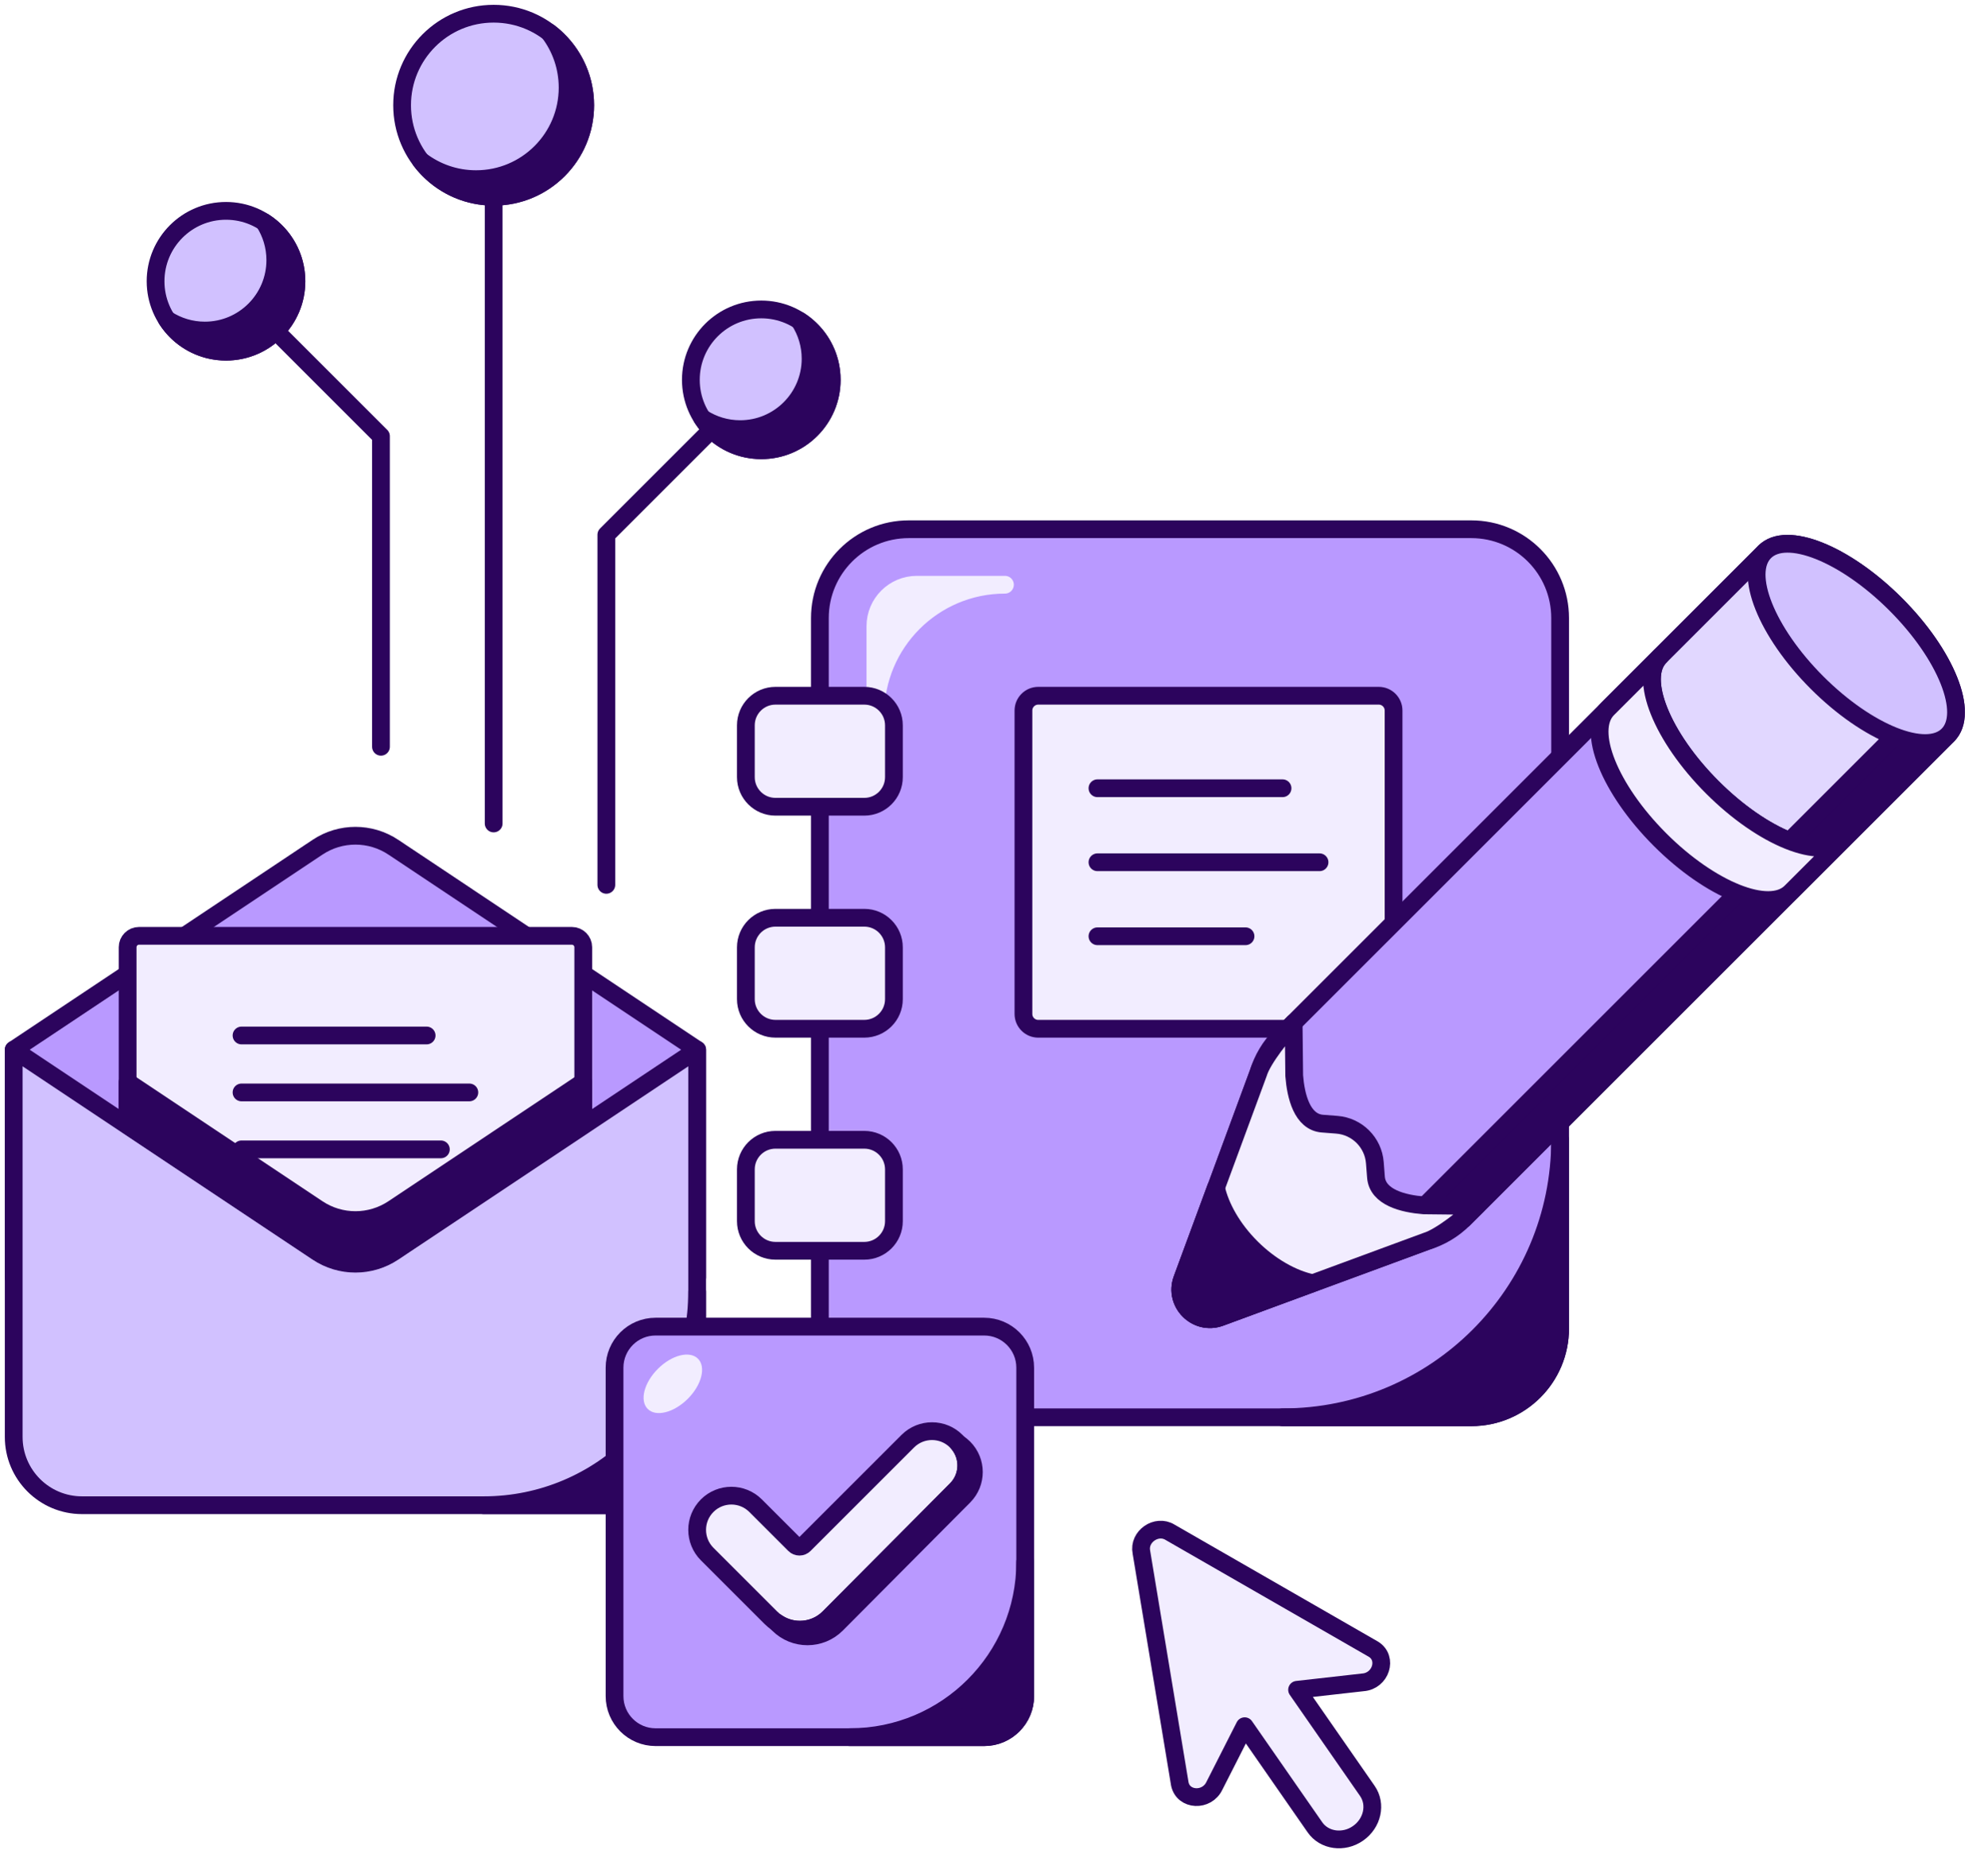
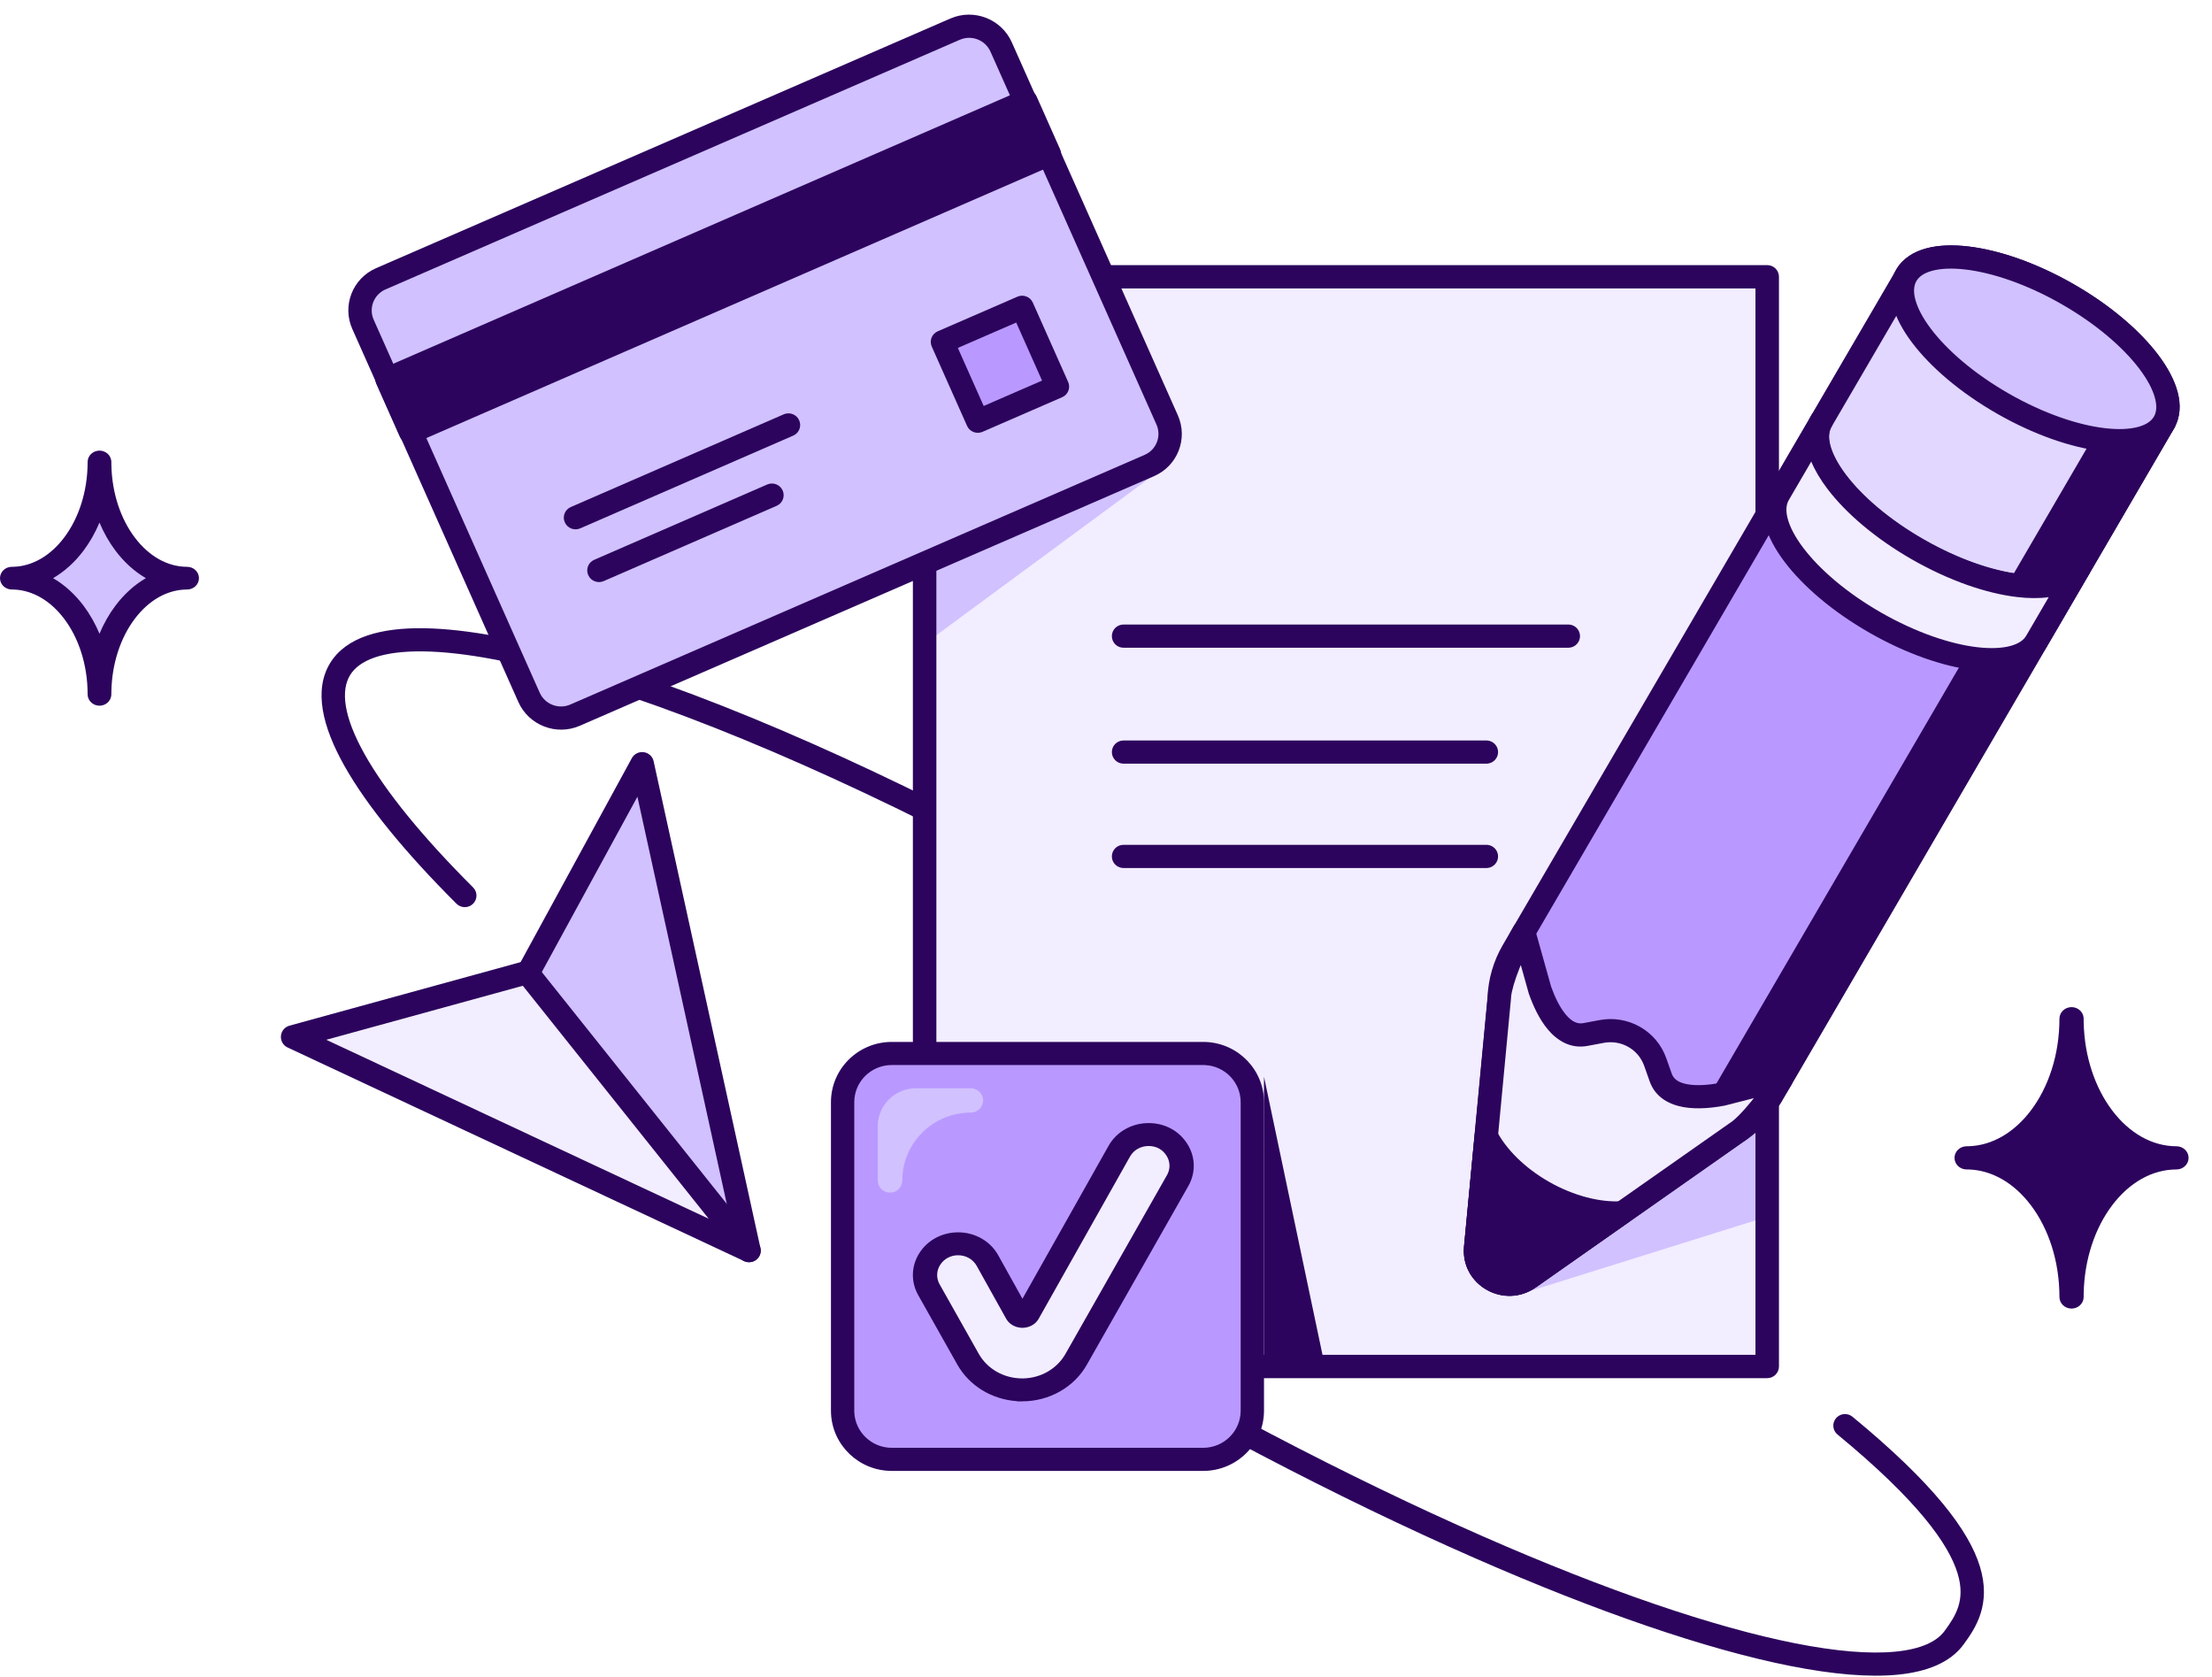
- <svg xmlns="http://www.w3.org/2000/svg" width="145" height="135" viewBox="0 0 145 135" fill="none">
-   <path d="M50.869 76.615V93.238H1V76.615L23.169 61.835C24.844 60.718 27.027 60.718 28.701 61.835L50.869 76.615Z" fill="#B999FF" stroke="#2C045D" stroke-width="1.296" stroke-linecap="round" stroke-linejoin="round" />
-   <path d="M41.727 68.303H10.143C9.684 68.303 9.312 68.675 9.312 69.134V100.718C9.312 101.177 9.684 101.549 10.143 101.549H41.727C42.186 101.549 42.558 101.177 42.558 100.718V69.134C42.558 68.675 42.186 68.303 41.727 68.303Z" fill="#F2EDFF" stroke="#2C045D" stroke-width="1.296" stroke-linecap="round" stroke-linejoin="round" />
-   <path d="M23.169 91.394L1 76.615V104.874C1 107.629 3.232 109.861 5.987 109.861H45.883C48.637 109.861 50.869 107.629 50.869 104.874V76.615L28.701 91.394C27.025 92.511 24.843 92.511 23.169 91.394Z" fill="#D1C1FF" stroke="#2C045D" stroke-width="1.296" stroke-linecap="round" stroke-linejoin="round" />
-   <path d="M42.558 78.974L28.701 88.212C27.025 89.329 24.844 89.329 23.169 88.212L9.312 78.974V82.123L23.169 91.36C24.844 92.477 27.025 92.477 28.701 91.36L42.558 82.123V78.974Z" fill="#2C045D" stroke="#2C045D" stroke-width="1.296" stroke-linecap="round" stroke-linejoin="round" />
-   <path d="M17.623 75.576H31.129" stroke="#2C045D" stroke-width="1.296" stroke-linecap="round" stroke-linejoin="round" />
-   <path d="M17.623 79.732H34.246" stroke="#2C045D" stroke-width="1.296" stroke-linecap="round" stroke-linejoin="round" />
-   <path d="M17.623 83.888H32.168" stroke="#2C045D" stroke-width="1.296" stroke-linecap="round" stroke-linejoin="round" />
-   <path d="M50.869 94.277V104.874C50.869 107.629 48.637 109.861 45.882 109.861H35.285C43.893 109.861 50.869 102.884 50.869 94.277Z" fill="#2C045D" stroke="#2C045D" stroke-width="1.296" stroke-linecap="round" stroke-linejoin="round" />
-   <path d="M36.02 10.249V60.102" stroke="#2C045D" stroke-width="1.296" stroke-linecap="round" stroke-linejoin="round" />
-   <path d="M36.019 14.361C39.709 14.361 42.7 11.37 42.7 7.68C42.7 3.991 39.709 1 36.019 1C32.33 1 29.339 3.991 29.339 7.68C29.339 11.37 32.33 14.361 36.019 14.361Z" fill="#D1C1FF" stroke="#2C045D" stroke-width="1.296" stroke-linecap="round" stroke-linejoin="round" />
-   <path d="M55.549 27.723L44.242 39.03V64.582" stroke="#2C045D" stroke-width="1.296" stroke-linecap="round" stroke-linejoin="round" />
-   <path d="M55.548 32.862C58.387 32.862 60.688 30.561 60.688 27.723C60.688 24.884 58.387 22.584 55.548 22.584C52.71 22.584 50.409 24.884 50.409 27.723C50.409 30.561 52.71 32.862 55.548 32.862Z" fill="#D1C1FF" stroke="#2C045D" stroke-width="1.296" stroke-linecap="round" stroke-linejoin="round" />
-   <path d="M58.328 23.401C58.844 24.202 59.145 25.156 59.145 26.18C59.145 29.019 56.844 31.32 54.006 31.32C52.981 31.32 52.028 31.019 51.227 30.502C52.141 31.922 53.735 32.862 55.548 32.862C58.387 32.862 60.688 30.561 60.688 27.723C60.688 25.909 59.747 24.315 58.328 23.401Z" fill="#2C045D" stroke="#2C045D" stroke-width="1.296" stroke-linecap="round" stroke-linejoin="round" />
-   <path d="M16.49 20.528L27.797 31.834V54.504" stroke="#2C045D" stroke-width="1.296" stroke-linecap="round" stroke-linejoin="round" />
-   <path d="M40.057 2.357C40.908 3.479 41.415 4.876 41.415 6.394C41.415 10.085 38.423 13.075 34.735 13.075C33.217 13.075 31.819 12.568 30.697 11.716C31.918 13.323 33.847 14.359 36.019 14.359C39.71 14.359 42.699 11.368 42.699 7.679C42.699 5.506 41.662 3.577 40.057 2.357Z" fill="#2C045D" stroke="#2C045D" stroke-width="1.296" stroke-linecap="round" stroke-linejoin="round" />
-   <path d="M16.49 25.667C19.328 25.667 21.629 23.366 21.629 20.528C21.629 17.69 19.328 15.389 16.49 15.389C13.652 15.389 11.351 17.69 11.351 20.528C11.351 23.366 13.652 25.667 16.49 25.667Z" fill="#D1C1FF" stroke="#2C045D" stroke-width="1.296" stroke-linecap="round" stroke-linejoin="round" />
-   <path d="M19.269 16.206C19.786 17.007 20.087 17.961 20.087 18.985C20.087 21.824 17.786 24.125 14.947 24.125C13.923 24.125 12.969 23.824 12.168 23.307C13.082 24.727 14.676 25.667 16.49 25.667C19.328 25.667 21.629 23.367 21.629 20.528C21.629 18.714 20.689 17.12 19.269 16.206Z" fill="#2C045D" stroke="#2C045D" stroke-width="1.296" stroke-linecap="round" stroke-linejoin="round" />
-   <path d="M107.357 38.627H66.306C62.726 38.627 59.824 41.528 59.824 45.108V96.962C59.824 100.541 62.726 103.443 66.306 103.443H107.357C110.936 103.443 113.838 100.541 113.838 96.962V45.108C113.838 41.528 110.936 38.627 107.357 38.627Z" fill="#B999FF" stroke="#2C045D" stroke-width="1.296" stroke-linecap="round" stroke-linejoin="round" />
-   <path d="M63.065 83.188H56.583C55.39 83.188 54.423 84.155 54.423 85.349V89.129C54.423 90.323 55.39 91.29 56.583 91.29H63.065C64.258 91.29 65.226 90.323 65.226 89.129V85.349C65.226 84.155 64.258 83.188 63.065 83.188Z" fill="#F2EDFF" stroke="#2C045D" stroke-width="1.296" stroke-linecap="round" stroke-linejoin="round" />
-   <path d="M63.065 66.983H56.583C55.39 66.983 54.423 67.951 54.423 69.144V72.925C54.423 74.118 55.39 75.085 56.583 75.085H63.065C64.258 75.085 65.226 74.118 65.226 72.925V69.144C65.226 67.951 64.258 66.983 63.065 66.983Z" fill="#F2EDFF" stroke="#2C045D" stroke-width="1.296" stroke-linecap="round" stroke-linejoin="round" />
-   <path d="M100.605 50.779H75.758C75.161 50.779 74.678 51.263 74.678 51.86V74.005C74.678 74.602 75.161 75.086 75.758 75.086H100.605C101.201 75.086 101.685 74.602 101.685 74.005V51.86C101.685 51.263 101.201 50.779 100.605 50.779Z" fill="#F2EDFF" stroke="#2C045D" stroke-width="1.296" stroke-linecap="round" stroke-linejoin="round" />
-   <path d="M80.079 57.531H93.583" stroke="#2C045D" stroke-width="1.296" stroke-linecap="round" stroke-linejoin="round" />
-   <path d="M80.079 68.334H90.882" stroke="#2C045D" stroke-width="1.296" stroke-linecap="round" stroke-linejoin="round" />
-   <path d="M80.079 62.933H96.283" stroke="#2C045D" stroke-width="1.296" stroke-linecap="round" stroke-linejoin="round" />
-   <path d="M113.838 83.188V96.962C113.838 100.542 110.937 103.443 107.357 103.443H93.583C104.77 103.443 113.838 94.375 113.838 83.188Z" fill="#2C045D" stroke="#2C045D" stroke-width="1.296" stroke-linecap="round" stroke-linejoin="round" />
-   <path d="M63.875 52.13V45.702C63.875 44.032 65.23 42.677 66.9 42.677H73.328C68.108 42.677 63.875 46.91 63.875 52.13Z" fill="#F2EDFF" stroke="#F2EDFF" stroke-width="1.296" stroke-linecap="round" stroke-linejoin="round" />
-   <path d="M63.065 50.779H56.583C55.39 50.779 54.423 51.747 54.423 52.94V56.721C54.423 57.914 55.39 58.881 56.583 58.881H63.065C64.258 58.881 65.226 57.914 65.226 56.721V52.94C65.226 51.747 64.258 50.779 63.065 50.779Z" fill="#F2EDFF" stroke="#2C045D" stroke-width="1.296" stroke-linecap="round" stroke-linejoin="round" />
-   <path d="M71.809 96.825H47.837C46.182 96.825 44.841 98.167 44.841 99.822V123.794C44.841 125.449 46.182 126.79 47.837 126.79H71.809C73.464 126.79 74.806 125.449 74.806 123.794V99.822C74.806 98.167 73.464 96.825 71.809 96.825Z" fill="#B999FF" stroke="#2C045D" stroke-width="1.296" stroke-linecap="round" stroke-linejoin="round" />
-   <path d="M69.774 105.188C68.797 104.211 67.214 104.211 66.237 105.188L58.685 112.74C58.49 112.935 58.174 112.935 57.979 112.74L55.132 109.894C54.157 108.919 52.576 108.919 51.6 109.894C50.625 110.869 50.625 112.45 51.6 113.426L56.245 118.07C57.417 119.243 59.319 119.24 60.489 118.064L69.779 108.721C70.751 107.743 70.749 106.164 69.774 105.189V105.188Z" fill="#F2EDFF" stroke="#2C045D" stroke-width="1.296" stroke-linecap="round" stroke-linejoin="round" />
-   <path d="M74.807 113.993V123.794C74.807 125.449 73.466 126.79 71.81 126.79H62.01C69.078 126.79 74.807 121.061 74.807 113.993Z" fill="#2C045D" stroke="#2C045D" stroke-width="1.296" stroke-linecap="round" stroke-linejoin="round" />
-   <path d="M50.187 102.093C51.199 101.08 51.531 99.77 50.928 99.167C50.324 98.563 49.014 98.895 48.002 99.908C46.989 100.92 46.657 102.23 47.261 102.834C47.864 103.437 49.174 103.106 50.187 102.093Z" fill="#F2EDFF" />
-   <path d="M70.328 105.673C70.198 105.543 70.058 105.431 69.909 105.335C70.746 106.316 70.704 107.791 69.779 108.72L60.489 118.063C59.45 119.107 57.832 119.225 56.661 118.415L56.799 118.553C57.972 119.726 59.873 119.723 61.043 118.547L70.333 109.204C71.305 108.226 71.303 106.647 70.328 105.672V105.673Z" fill="#2C045D" stroke="#2C045D" stroke-width="1.296" stroke-linecap="round" stroke-linejoin="round" />
-   <path d="M93.438 75.605L128.768 40.276L142.135 53.644L106.806 88.973C106.048 89.731 105.113 90.29 104.085 90.597L89.04 96.146C87.311 96.784 85.627 95.101 86.266 93.371L91.814 78.326C92.123 77.299 92.681 76.363 93.438 75.605Z" fill="#B999FF" stroke="#2C045D" stroke-width="1.296" stroke-linecap="round" stroke-linejoin="round" />
-   <path d="M142.135 53.644L134.496 61.283C132.914 62.865 128.639 61.154 124.948 57.463C121.257 53.772 119.546 49.498 121.129 47.915L128.767 40.276C130.35 38.693 134.625 40.404 138.316 44.096C142.007 47.787 143.718 52.061 142.135 53.644Z" fill="#E1D7FF" stroke="#2C045D" stroke-width="1.296" stroke-linecap="round" stroke-linejoin="round" />
-   <path d="M142.136 53.644L140.227 51.734L102.033 89.928L106.807 88.973L142.136 53.644Z" fill="#2C045D" stroke="#2C045D" stroke-width="1.296" stroke-linecap="round" stroke-linejoin="round" />
-   <path d="M134.497 61.283L130.677 65.102C129.095 66.685 124.82 64.974 121.129 61.283C117.438 57.592 115.727 53.317 117.31 51.734L121.129 47.915C119.546 49.498 121.257 53.772 124.948 57.464C128.639 61.154 132.914 62.866 134.497 61.283Z" fill="#F2EDFF" stroke="#2C045D" stroke-width="1.296" stroke-linecap="round" stroke-linejoin="round" />
-   <path d="M132.587 49.825C136.278 53.516 140.553 55.226 142.135 53.644C143.717 52.062 142.007 47.787 138.316 44.096C134.624 40.404 130.349 38.694 128.767 40.276C127.185 41.858 128.895 46.133 132.587 49.825Z" fill="#D1C1FF" stroke="#2C045D" stroke-width="1.296" stroke-linecap="round" stroke-linejoin="round" />
-   <path d="M86.266 93.371C85.628 95.101 87.311 96.784 89.041 96.146L104.086 90.597C105.113 90.288 107.004 88.776 107.762 88.018L103.9 87.975C102.415 87.862 100.517 87.401 100.401 85.916L100.32 84.87C100.207 83.385 99.028 82.205 97.541 82.091L96.495 82.01C95.01 81.897 94.55 79.998 94.435 78.511L94.393 74.649C93.635 75.407 92.121 77.296 91.814 78.325L86.265 93.37L86.266 93.371Z" fill="#F2EDFF" stroke="#2C045D" stroke-width="1.296" stroke-linecap="round" stroke-linejoin="round" />
-   <path d="M95.772 93.651L89.032 96.138C87.302 96.777 85.619 95.093 86.257 93.364L88.725 86.674C89.039 88.101 89.928 89.683 91.3 91.055C92.672 92.427 94.324 93.355 95.772 93.651Z" fill="#2C045D" stroke="#2C045D" stroke-width="1.296" stroke-linecap="round" stroke-linejoin="round" />
-   <path d="M100.223 120.374L85.377 111.837C84.391 111.224 83.053 112.152 83.285 113.289L86.087 130.199C86.335 131.422 88.074 131.507 88.621 130.32L90.821 125.989L95.947 133.366C96.626 134.344 98.035 134.545 99.09 133.808C100.146 133.075 100.452 131.686 99.769 130.708L94.644 123.331L99.451 122.788C100.751 122.691 101.283 121.034 100.223 120.374Z" fill="#F2EDFF" stroke="#2C045D" stroke-width="1.296" stroke-linecap="round" stroke-linejoin="round" />
+ <svg xmlns="http://www.w3.org/2000/svg" width="190" height="144" viewBox="0 0 190 144" fill="none">
+   <path d="M16.084 49.652C11.92 49.652 8.545 54.111 8.545 59.609C8.545 54.111 5.169 49.652 1.005 49.652C5.169 49.652 8.545 45.192 8.545 39.695C8.545 45.192 11.92 49.652 16.084 49.652Z" fill="#D1C1FF" />
+   <path d="M7.527 59.63C7.527 57.057 6.739 54.768 5.515 53.145C4.329 51.573 2.787 50.683 1.174 50.629L1.018 50.627L0.914 50.621C0.401 50.572 0 50.157 0 49.652C0 49.114 0.456 48.678 1.018 48.678L1.174 48.675C2.787 48.621 4.329 47.731 5.515 46.158C6.739 44.536 7.527 42.246 7.527 39.674C7.527 39.136 7.983 38.699 8.545 38.699C9.072 38.699 9.506 39.083 9.558 39.574L9.563 39.674L9.566 39.914C9.613 42.389 10.389 44.587 11.575 46.158C12.8 47.782 14.403 48.678 16.072 48.678C16.634 48.678 17.09 49.114 17.09 49.652C17.09 50.19 16.634 50.627 16.072 50.627C14.403 50.627 12.8 51.522 11.575 53.145C10.389 54.717 9.613 56.915 9.566 59.389L9.563 59.63L9.558 59.729C9.506 60.221 9.072 60.604 8.545 60.605C7.983 60.605 7.527 60.168 7.527 59.63ZM8.545 44.878C8.173 45.764 7.71 46.578 7.166 47.299C6.44 48.262 5.558 49.072 4.56 49.652C5.558 50.232 6.44 51.042 7.166 52.005C7.71 52.725 8.173 53.54 8.545 54.425C8.916 53.54 9.38 52.725 9.924 52.005C10.65 51.042 11.532 50.231 12.53 49.652C11.532 49.072 10.65 48.262 9.924 47.299C9.38 46.578 8.916 45.764 8.545 44.878Z" fill="#2C045D" />
+   <path d="M186.984 99.437C181.987 99.437 177.936 104.788 177.936 111.385C177.936 104.788 173.886 99.437 168.889 99.437C173.886 99.437 177.936 94.086 177.936 87.488C177.936 94.086 181.987 99.437 186.984 99.437Z" fill="#2C045D" />
+   <path d="M176.896 111.385C176.896 108.272 175.943 105.494 174.453 103.519C173.009 101.604 171.116 100.501 169.116 100.434L168.922 100.432L168.816 100.426C168.292 100.375 167.883 99.952 167.883 99.436C167.883 98.887 168.348 98.441 168.922 98.441L169.116 98.438C171.116 98.371 173.009 97.268 174.453 95.353C175.943 93.378 176.896 90.6 176.896 87.487C176.896 86.938 177.362 86.492 177.936 86.492C178.474 86.492 178.917 86.884 178.97 87.386L178.975 87.487L178.978 87.778C179.035 90.773 179.975 93.44 181.418 95.353C182.909 97.33 184.878 98.441 186.949 98.441C187.523 98.442 187.989 98.887 187.989 99.436C187.988 99.986 187.523 100.432 186.949 100.432C184.878 100.432 182.909 101.543 181.418 103.519C179.975 105.432 179.035 108.099 178.978 111.094L178.975 111.385L178.97 111.487C178.917 111.989 178.474 112.38 177.936 112.38C177.362 112.38 176.896 111.935 176.896 111.385ZM177.936 93.241C177.472 94.45 176.865 95.555 176.138 96.518C175.217 97.74 174.087 98.749 172.807 99.436C174.088 100.123 175.217 101.132 176.138 102.354C176.864 103.317 177.472 104.422 177.936 105.63C178.4 104.422 179.006 103.317 179.733 102.354C180.654 101.132 181.783 100.123 183.064 99.436C181.784 98.749 180.654 97.74 179.733 96.518C179.006 95.555 178.4 94.45 177.936 93.241Z" fill="#2C045D" />
+   <path d="M28.36 56.939C29.739 54.695 32.743 53.902 36.406 53.953C40.151 54.005 44.989 54.939 50.605 56.614C61.854 59.969 76.452 66.369 92.136 75.025C92.62 75.292 92.794 75.898 92.524 76.377C92.255 76.857 91.643 77.029 91.159 76.762C75.552 68.148 61.092 61.818 50.027 58.517C44.486 56.865 39.853 55.989 36.377 55.941C32.82 55.891 30.852 56.708 30.074 57.973C29.265 59.289 29.486 61.511 31.332 64.796C33.132 67.999 36.296 71.879 40.636 76.212C41.026 76.602 41.024 77.231 40.63 77.617C40.237 78.004 39.602 78.002 39.211 77.612C34.816 73.224 31.507 69.196 29.578 65.763C27.695 62.411 26.93 59.265 28.36 56.939Z" fill="#2C045D" />
+   <path d="M64.339 107.402L55.159 65.583L45.238 83.768L64.339 107.402Z" fill="#D1C1FF" />
+   <path d="M54.311 65.043C54.522 64.719 54.907 64.543 55.298 64.597C55.716 64.655 56.053 64.964 56.142 65.37L65.321 107.195C65.42 107.645 65.191 108.104 64.768 108.302C64.346 108.5 63.84 108.385 63.549 108.024L44.452 84.387C44.201 84.076 44.162 83.648 44.352 83.298L54.271 65.11L54.311 65.043ZM46.44 83.661L62.442 103.466L54.751 68.423L46.44 83.661Z" fill="#2C045D" />
+   <path d="M64.338 107.403L25.132 89.047L45.279 83.506L64.338 107.403Z" fill="#F2EDFF" />
+   <path d="M45.086 82.529C45.452 82.457 45.831 82.593 46.066 82.888L65.125 106.769C65.415 107.133 65.417 107.65 65.128 108.016C64.839 108.382 64.335 108.501 63.913 108.303L24.706 89.959C24.325 89.781 24.095 89.384 24.131 88.966C24.166 88.547 24.459 88.195 24.865 88.083L45.013 82.546L45.086 82.529ZM28.025 89.296L60.876 104.665L44.907 84.656L28.025 89.296Z" fill="#2C045D" />
+   <path d="M86.769 111.557C87.041 111.119 87.602 110.964 88.06 111.183L88.15 111.231L89.449 112.02C102.867 120.126 115.91 126.911 127.415 131.958C137.971 136.589 147.193 139.742 154.197 141.127C157.703 141.82 160.599 142.058 162.804 141.843C165.033 141.625 166.368 140.967 167.031 140.065C167.517 139.403 167.958 138.759 168.205 137.987C168.442 137.243 168.514 136.327 168.147 135.119C167.388 132.627 164.76 128.899 157.834 123.196C157.407 122.845 157.35 122.219 157.704 121.797C158.058 121.375 158.691 121.317 159.117 121.667C166.093 127.411 169.129 131.458 170.069 134.546C170.55 136.128 170.48 137.454 170.118 138.587C169.765 139.693 169.148 140.562 168.654 141.235L168.654 141.236C167.495 142.812 165.461 143.581 163.001 143.821C160.517 144.063 157.403 143.788 153.804 143.077C146.596 141.652 137.223 138.435 126.603 133.776C115.008 128.689 101.887 121.863 88.404 113.718L87.098 112.925L87.013 112.867C86.609 112.561 86.496 111.996 86.769 111.557Z" fill="#2C045D" />
+   <path d="M79.418 23.764H151.799V117.359H103.585L79.418 93.361V23.764Z" fill="#F2EDFF" />
+   <path d="M151 104.738L131 111L151 93V104.738Z" fill="#D1C1FF" />
+   <path d="M80 54.867L99 40.867L80 47.867V54.867Z" fill="#D1C1FF" />
+   <path d="M151.795 22.768C152.352 22.768 152.804 23.217 152.804 23.77V117.353C152.803 117.906 152.352 118.355 151.795 118.355H103.585C103.318 118.355 103.061 118.249 102.872 118.061L78.708 94.065C78.519 93.877 78.412 93.623 78.412 93.357V23.77C78.412 23.217 78.864 22.768 79.421 22.768H151.795ZM80.43 92.942L104.004 116.351H150.786V24.772H80.43V92.942Z" fill="#2C045D" />
+   <path d="M103.545 117.359V95.202C103.545 94.242 102.757 93.462 101.788 93.462H79.418L103.545 117.359Z" fill="#E1D7FF" />
+   <path d="M102.535 95.204C102.535 94.795 102.199 94.462 101.786 94.462H81.851L102.535 114.949V95.204ZM104.55 117.357C104.55 117.761 104.304 118.125 103.928 118.279C103.552 118.433 103.118 118.348 102.83 118.062L78.707 94.17C78.419 93.885 78.333 93.455 78.489 93.082C78.645 92.71 79.012 92.467 79.419 92.467H101.786C103.311 92.467 104.55 93.693 104.55 95.204V117.357Z" fill="#2C045D" />
+   <path d="M134.717 53.635L134.819 53.64C135.322 53.691 135.715 54.115 135.715 54.63C135.715 55.146 135.322 55.57 134.819 55.621L134.717 55.626H96.5C95.949 55.626 95.503 55.18 95.503 54.63C95.503 54.081 95.949 53.635 96.5 53.635H134.717Z" fill="#2C045D" />
+   <path d="M127.676 63.592L127.779 63.597C128.283 63.648 128.677 64.072 128.677 64.588C128.677 65.103 128.283 65.527 127.779 65.578L127.676 65.583H96.504C95.951 65.583 95.503 65.137 95.503 64.588C95.503 64.038 95.951 63.592 96.504 63.592H127.676Z" fill="#2C045D" />
+   <path d="M127.676 72.553L127.779 72.558C128.283 72.609 128.677 73.033 128.677 73.549C128.677 74.064 128.283 74.489 127.779 74.54L127.676 74.545H96.504C95.951 74.545 95.503 74.099 95.503 73.549C95.503 72.999 95.951 72.553 96.504 72.553H127.676Z" fill="#2C045D" />
+   <path d="M108.571 92.467L113.598 116.363H108.571V92.467Z" fill="#2C045D" />
+   <path d="M103.344 90.476H76.603C74.271 90.476 72.381 92.348 72.381 94.657V121.143C72.381 123.453 74.271 125.325 76.603 125.325H103.344C105.676 125.325 107.566 123.453 107.566 121.143V94.657C107.566 92.348 105.676 90.476 103.344 90.476Z" fill="#B999FF" />
+   <path d="M106.568 94.655C106.568 92.947 105.214 91.554 103.512 91.468L103.346 91.464H76.6C74.82 91.464 73.378 92.892 73.378 94.655V121.146L73.382 121.31C73.469 122.996 74.876 124.337 76.6 124.337H103.346C105.126 124.337 106.568 122.908 106.568 121.146V94.655ZM108.571 121.146C108.571 124.004 106.232 126.321 103.346 126.321H76.6C73.804 126.321 71.522 124.146 71.382 121.412L71.375 121.146V94.655C71.375 91.797 73.714 89.48 76.6 89.48H103.346L103.615 89.487C106.376 89.625 108.571 91.886 108.571 94.655V121.146Z" fill="#2C045D" />
+   <path d="M76.401 101.428V96.689C76.401 95.458 77.41 94.459 78.653 94.459H83.438C79.551 94.459 76.401 97.58 76.401 101.428Z" fill="#D1C1FF" />
+   <path d="M75.397 101.38V96.706C75.397 94.915 76.864 93.462 78.671 93.462H83.391C83.972 93.463 84.444 93.93 84.444 94.506C84.444 95.082 83.972 95.549 83.391 95.549C80.139 95.549 77.503 98.161 77.503 101.38L77.498 101.487C77.444 102.013 76.995 102.424 76.45 102.424C75.904 102.424 75.456 102.013 75.402 101.487L75.397 101.38Z" fill="#D1C1FF" />
+   <path d="M87.787 119.349C85.831 119.349 84.044 118.339 83.124 116.715L79.756 110.763C79.281 109.923 79.308 108.934 79.828 108.12C80.347 107.304 81.263 106.817 82.273 106.817C83.335 106.817 84.302 107.367 84.797 108.252L87.323 112.766C87.464 113.016 87.712 113.043 87.813 113.043C87.913 113.043 88.159 113.016 88.3 112.767L96.166 98.866C96.662 97.99 97.626 97.445 98.681 97.445C99.737 97.445 100.607 97.933 101.127 98.751C101.646 99.568 101.67 100.557 101.192 101.395L92.444 116.73C91.522 118.345 89.738 119.351 87.789 119.351L87.787 119.349Z" fill="#F2EDFF" />
+   <path d="M98.653 96.45C100.081 96.45 101.284 97.128 101.985 98.236C102.647 99.282 102.717 100.54 102.188 101.636L102.074 101.853L93.355 117.203C92.256 119.14 90.125 120.346 87.797 120.346H87.364L87.347 120.33C85.189 120.186 83.254 119.007 82.228 117.186L78.871 111.228C78.226 110.082 78.263 108.725 78.969 107.613C79.675 106.499 80.927 105.832 82.3 105.832C83.745 105.832 85.065 106.584 85.738 107.793L87.823 111.536L95.226 98.394C95.901 97.196 97.216 96.45 98.653 96.45ZM98.653 98.418C97.987 98.418 97.38 98.762 97.066 99.318L89.228 113.234L89.227 113.237C88.818 113.957 88.082 114.032 87.821 114.032C87.566 114.032 86.818 113.959 86.411 113.229L83.892 108.709L83.892 108.709C83.579 108.147 82.971 107.8 82.3 107.8C81.659 107.8 81.087 108.105 80.758 108.625L80.757 108.625C80.427 109.145 80.41 109.767 80.712 110.304H80.712L84.069 116.262C84.805 117.567 86.232 118.377 87.795 118.377H87.906C89.421 118.34 90.798 117.542 91.517 116.274L100.236 100.923L100.29 100.822C100.537 100.311 100.505 99.734 100.195 99.245C99.86 98.716 99.328 98.418 98.653 98.418Z" fill="#2C045D" />
+   <path d="M129.946 81.656L163.805 23.623L185.888 36.24L152.03 94.273C151.304 95.518 150.277 96.568 149.042 97.324L131.329 109.757C129.294 111.187 126.512 109.598 126.746 107.138L128.77 85.742C128.817 84.307 129.22 82.901 129.946 81.656Z" fill="#B999FF" />
+   <path d="M184.522 36.606L164.17 24.979L130.812 82.152C130.21 83.185 129.858 84.344 129.783 85.533L129.771 85.772L129.767 85.832L127.743 107.229L127.743 107.229C127.59 108.844 129.416 109.887 130.753 108.948L148.466 96.515L148.519 96.481C149.612 95.811 150.521 94.882 151.164 93.779L184.522 36.606ZM152.897 94.769C152.094 96.146 150.961 97.308 149.597 98.15L131.906 110.569C129.171 112.49 125.434 110.355 125.748 107.051L125.748 107.05L127.771 85.674C127.829 84.09 128.277 82.538 129.079 81.162L162.94 23.127C163.217 22.651 163.83 22.487 164.309 22.761L186.394 35.378C186.872 35.651 187.035 36.259 186.757 36.734L152.897 94.769Z" fill="#2C045D" />
+   <path d="M185.88 36.263L178.548 48.824C177.029 51.427 170.847 50.707 164.741 47.219C158.634 43.732 154.913 38.796 156.432 36.193L163.763 23.632C165.282 21.029 171.464 21.749 177.571 25.237C183.678 28.724 187.399 33.66 185.88 36.263Z" fill="#E1D7FF" />
+   <path d="M185.012 35.767C185.222 35.408 185.297 34.899 185.11 34.186C184.923 33.467 184.485 32.613 183.781 31.679C182.376 29.815 180.032 27.792 177.068 26.099C174.103 24.406 171.16 23.41 168.826 23.138C167.657 23.002 166.69 23.054 165.967 23.253C165.249 23.45 164.841 23.768 164.631 24.127L157.299 36.689L157.262 36.758C157.081 37.112 157.027 37.602 157.201 38.27C157.389 38.99 157.827 39.844 158.531 40.777C159.936 42.641 162.279 44.664 165.244 46.357C168.209 48.05 171.152 49.047 173.486 49.318C174.655 49.454 175.622 49.402 176.345 49.204C177.062 49.007 177.471 48.688 177.681 48.329L185.012 35.767ZM179.416 49.32C178.866 50.262 177.933 50.83 176.873 51.121C175.819 51.41 174.574 51.448 173.244 51.294C170.581 50.984 167.379 49.876 164.237 48.082C161.095 46.287 158.525 44.099 156.922 41.972C156.122 40.91 155.533 39.825 155.259 38.777C155.001 37.79 155.012 36.776 155.467 35.876L155.564 35.698L162.896 23.136C163.446 22.194 164.38 21.627 165.439 21.336C166.493 21.046 167.738 21.008 169.068 21.163C171.731 21.473 174.932 22.58 178.074 24.374C181.216 26.169 183.787 28.358 185.39 30.484C186.19 31.546 186.779 32.632 187.053 33.679C187.328 34.733 187.298 35.816 186.748 36.758L179.416 49.32Z" fill="#2C045D" />
+   <path d="M185.889 36.284L182.738 34.483L146.177 97.189L152.07 94.287L185.889 36.284Z" fill="#2C045D" />
+   <path d="M186.394 35.421L186.48 35.476C186.891 35.77 187.017 36.331 186.757 36.777L152.932 94.784C152.833 94.954 152.686 95.091 152.509 95.178L146.615 98.08C146.219 98.275 145.743 98.19 145.442 97.871C145.141 97.553 145.086 97.075 145.307 96.696L181.875 33.986C182.152 33.511 182.764 33.346 183.242 33.62L186.394 35.421ZM148.697 94.841L151.354 93.533L184.524 36.649L183.104 35.837L148.697 94.841Z" fill="#2C045D" />
+   <path d="M178.579 48.804L174.911 55.09C173.391 57.694 167.204 56.974 161.094 53.483C154.983 49.993 151.259 45.053 152.779 42.449L156.447 36.163C154.927 38.767 158.651 43.707 164.762 47.198C170.873 50.688 177.059 51.409 178.579 48.804Z" fill="#F2EDFF" />
+   <path d="M175.972 51.286C175.142 51.397 174.229 51.386 173.271 51.275C170.606 50.965 167.403 49.856 164.259 48.061C161.115 46.265 158.543 44.074 156.939 41.946C156.363 41.182 155.897 40.404 155.578 39.638L153.649 42.945L153.611 43.014C153.431 43.369 153.376 43.858 153.55 44.528C153.738 45.247 154.177 46.102 154.881 47.036C156.287 48.901 158.632 50.925 161.598 52.62C164.565 54.314 167.51 55.312 169.845 55.583C171.015 55.719 171.982 55.667 172.706 55.469C173.424 55.271 173.833 54.953 174.043 54.593L175.972 51.286ZM175.779 55.585C175.229 56.528 174.295 57.096 173.234 57.387C172.18 57.677 170.934 57.715 169.603 57.56C166.938 57.25 163.735 56.142 160.591 54.346C157.447 52.55 154.875 50.36 153.271 48.232C152.471 47.169 151.881 46.083 151.607 45.035C151.349 44.046 151.359 43.031 151.815 42.131L151.912 41.953L155.58 35.668C155.858 35.191 156.473 35.027 156.952 35.301C157.432 35.574 157.595 36.183 157.317 36.66C157.107 37.019 157.032 37.529 157.219 38.242C157.407 38.962 157.845 39.816 158.549 40.751C159.955 42.616 162.3 44.64 165.266 46.334C168.233 48.029 171.178 49.026 173.513 49.298C174.683 49.434 175.65 49.382 176.374 49.183C177.092 48.986 177.501 48.667 177.711 48.308C177.989 47.831 178.603 47.667 179.083 47.941C179.562 48.215 179.725 48.823 179.447 49.3L175.779 55.585Z" fill="#2C045D" />
+   <path d="M172.059 34.674C178.171 38.165 184.358 38.884 185.878 36.28C187.398 33.676 183.675 28.735 177.562 25.243C171.45 21.752 165.263 21.032 163.744 23.637C162.224 26.241 165.947 31.182 172.059 34.674Z" fill="#D1C1FF" />
+   <path d="M185.009 35.783C185.218 35.424 185.293 34.915 185.106 34.201C184.918 33.481 184.48 32.627 183.776 31.692C182.37 29.827 180.025 27.802 177.058 26.107C174.091 24.412 171.146 23.415 168.81 23.144C167.64 23.008 166.673 23.059 165.949 23.258C165.231 23.455 164.822 23.774 164.612 24.133C164.403 24.492 164.328 25.002 164.515 25.716C164.702 26.435 165.141 27.29 165.845 28.224C167.25 30.09 169.596 32.115 172.563 33.81C175.53 35.505 178.475 36.502 180.811 36.773C181.981 36.909 182.948 36.857 183.672 36.658C184.39 36.461 184.799 36.142 185.009 35.783ZM186.745 36.775C186.195 37.718 185.261 38.286 184.201 38.577C183.146 38.867 181.9 38.906 180.569 38.751C177.904 38.441 174.7 37.332 171.555 35.536C168.411 33.74 165.839 31.549 164.235 29.421C163.434 28.358 162.844 27.271 162.571 26.223C162.296 25.169 162.326 24.084 162.876 23.141C163.426 22.198 164.36 21.631 165.42 21.339C166.475 21.05 167.721 21.012 169.052 21.166C171.717 21.476 174.921 22.584 178.066 24.381C181.21 26.177 183.783 28.368 185.386 30.497C186.187 31.559 186.777 32.646 187.05 33.694C187.325 34.748 187.295 35.833 186.745 36.775Z" fill="#2C045D" />
+   <path d="M126.76 107.13C126.526 109.592 129.312 111.182 131.35 109.751L149.088 97.305C150.322 96.547 152.269 93.927 152.996 92.681L147.934 93.977C145.953 94.35 143.313 94.416 142.646 92.534L142.176 91.208C141.513 89.325 139.562 88.211 137.579 88.582L136.183 88.843C134.203 89.216 132.942 86.919 132.276 85.035L130.879 80.05C130.152 81.296 128.829 84.272 128.785 85.71L126.758 107.128L126.76 107.13Z" fill="#F2EDFF" />
+   <path d="M152.749 91.718C153.141 91.618 153.553 91.76 153.797 92.078C154.04 92.397 154.066 92.83 153.864 93.177C153.469 93.853 152.77 94.861 152.014 95.796C151.295 96.686 150.422 97.638 149.652 98.125L131.927 110.562C129.212 112.469 125.512 110.385 125.755 107.125C125.755 107.097 125.756 107.068 125.759 107.04L127.785 85.641C127.824 84.735 128.222 83.51 128.642 82.448C129.084 81.333 129.617 80.23 130.011 79.554C130.214 79.207 130.606 79.013 131.006 79.063C131.407 79.112 131.737 79.395 131.845 79.78L133.233 84.73C133.55 85.62 133.979 86.522 134.506 87.145C135.031 87.764 135.508 87.959 136 87.867L136.001 87.866L137.397 87.605C139.865 87.142 142.296 88.529 143.123 90.875L143.593 92.202L143.592 92.201C143.758 92.67 144.17 92.982 144.974 93.121C145.783 93.262 146.789 93.178 147.725 93.004L152.749 91.718ZM130.51 83.168C130.109 84.181 129.839 85.087 129.793 85.632L129.787 85.737L129.783 85.799L127.763 107.144C127.762 107.169 127.761 107.194 127.759 107.219C127.605 108.835 129.434 109.88 130.773 108.94L130.773 108.94L148.511 96.495L148.562 96.46C149.017 96.181 149.718 95.462 150.451 94.556C150.517 94.474 150.582 94.391 150.647 94.308L148.18 94.94C148.159 94.945 148.138 94.95 148.117 94.954C147.08 95.149 145.786 95.283 144.621 95.081C143.443 94.876 142.2 94.281 141.699 92.868L141.699 92.867L141.23 91.541L141.229 91.539C140.729 90.12 139.258 89.279 137.761 89.559L137.761 89.56L136.366 89.82C134.877 90.1 133.734 89.333 132.967 88.427C132.208 87.529 131.678 86.353 131.33 85.367C131.322 85.347 131.316 85.326 131.31 85.305L130.629 82.874C130.588 82.972 130.548 83.069 130.51 83.168Z" fill="#2C045D" />
+   <path d="M139.299 104.154L131.35 109.733C129.311 111.165 126.525 109.574 126.759 107.111L127.661 97.584C128.568 99.322 130.28 101.06 132.551 102.357C134.821 103.653 137.303 104.276 139.299 104.154Z" fill="#2C045D" />
+   <path d="M139.241 103.161C139.688 103.133 140.098 103.404 140.246 103.823C140.394 104.241 140.243 104.708 139.876 104.965L131.928 110.544C129.188 112.468 125.446 110.33 125.76 107.022L126.662 97.495C126.704 97.055 127.032 96.695 127.47 96.609C127.907 96.523 128.347 96.733 128.552 97.124C129.356 98.664 130.918 100.274 133.054 101.494C135.19 102.714 137.478 103.269 139.241 103.161ZM136.482 104.914C135.008 104.611 133.48 104.038 132.047 103.22C130.621 102.405 129.387 101.416 128.407 100.343L127.758 107.2L127.758 107.2C127.604 108.817 129.434 109.862 130.773 108.921L136.482 104.914Z" fill="#2C045D" />
+   <path d="M82.041 2.501L32.709 23.943C31.195 24.601 30.511 26.354 31.181 27.859L45.439 59.884C46.109 61.389 47.88 62.076 49.394 61.418L98.726 39.977C100.239 39.319 100.923 37.565 100.253 36.06L85.995 4.035C85.325 2.53 83.554 1.843 82.041 2.501Z" fill="#D1C1FF" />
+   <path d="M85.077 4.435C84.631 3.434 83.453 2.977 82.446 3.414L33.115 24.855C32.108 25.293 31.653 26.459 32.099 27.461L46.356 59.485C46.802 60.486 47.98 60.943 48.987 60.505L98.319 39.064C99.326 38.627 99.78 37.46 99.335 36.459L85.077 4.435ZM101.169 35.661C102.064 37.67 101.151 40.011 99.131 40.889L49.799 62.33C47.779 63.208 45.416 62.291 44.522 60.282L30.264 28.258C29.37 26.249 30.282 23.909 32.302 23.031L81.634 1.59C83.654 0.712 86.017 1.629 86.911 3.638L101.169 35.661Z" fill="#2C045D" />
+   <path d="M88.122 8.674L33.238 32.568L35.263 37.124L90.147 13.23L88.122 8.674Z" fill="#2C045D" />
+   <path d="M87.713 7.764C88.22 7.543 88.813 7.774 89.038 8.279L91.063 12.833C91.287 13.338 91.058 13.927 90.551 14.148L35.672 38.034C35.164 38.255 34.571 38.024 34.346 37.519L32.322 32.965C32.097 32.46 32.326 31.871 32.833 31.651L87.713 7.764ZM35.777 35.805L88.819 12.718L87.608 9.993L34.565 33.08L35.777 35.805Z" fill="#2C045D" />
+   <path d="M67.32 35.582L67.416 35.545C67.9 35.391 68.435 35.623 68.645 36.096C68.856 36.57 68.668 37.117 68.225 37.366L68.133 37.411L49.839 45.375C49.332 45.596 48.739 45.365 48.514 44.86C48.289 44.355 48.519 43.766 49.026 43.545L67.32 35.582Z" fill="#2C045D" />
+   <path d="M65.902 41.607C66.409 41.387 67.002 41.617 67.227 42.122C67.451 42.627 67.222 43.216 66.715 43.437L51.852 49.906C51.345 50.127 50.751 49.896 50.527 49.391C50.302 48.886 50.531 48.298 51.038 48.077L65.902 41.607Z" fill="#2C045D" />
+   <path d="M87.799 26.39L80.95 29.366L83.982 36.176L90.831 33.2L87.799 26.39Z" fill="#B999FF" />
+   <path d="M87.393 25.478C87.9 25.258 88.492 25.488 88.716 25.991L91.748 32.801C91.972 33.304 91.744 33.891 91.237 34.111L84.389 37.087C83.882 37.307 83.29 37.078 83.066 36.574L80.034 29.764C79.81 29.261 80.038 28.674 80.545 28.454L87.393 25.478ZM84.494 34.865L89.508 32.686L87.288 27.7L82.274 29.879L84.494 34.865Z" fill="#2C045D" />
</svg>
